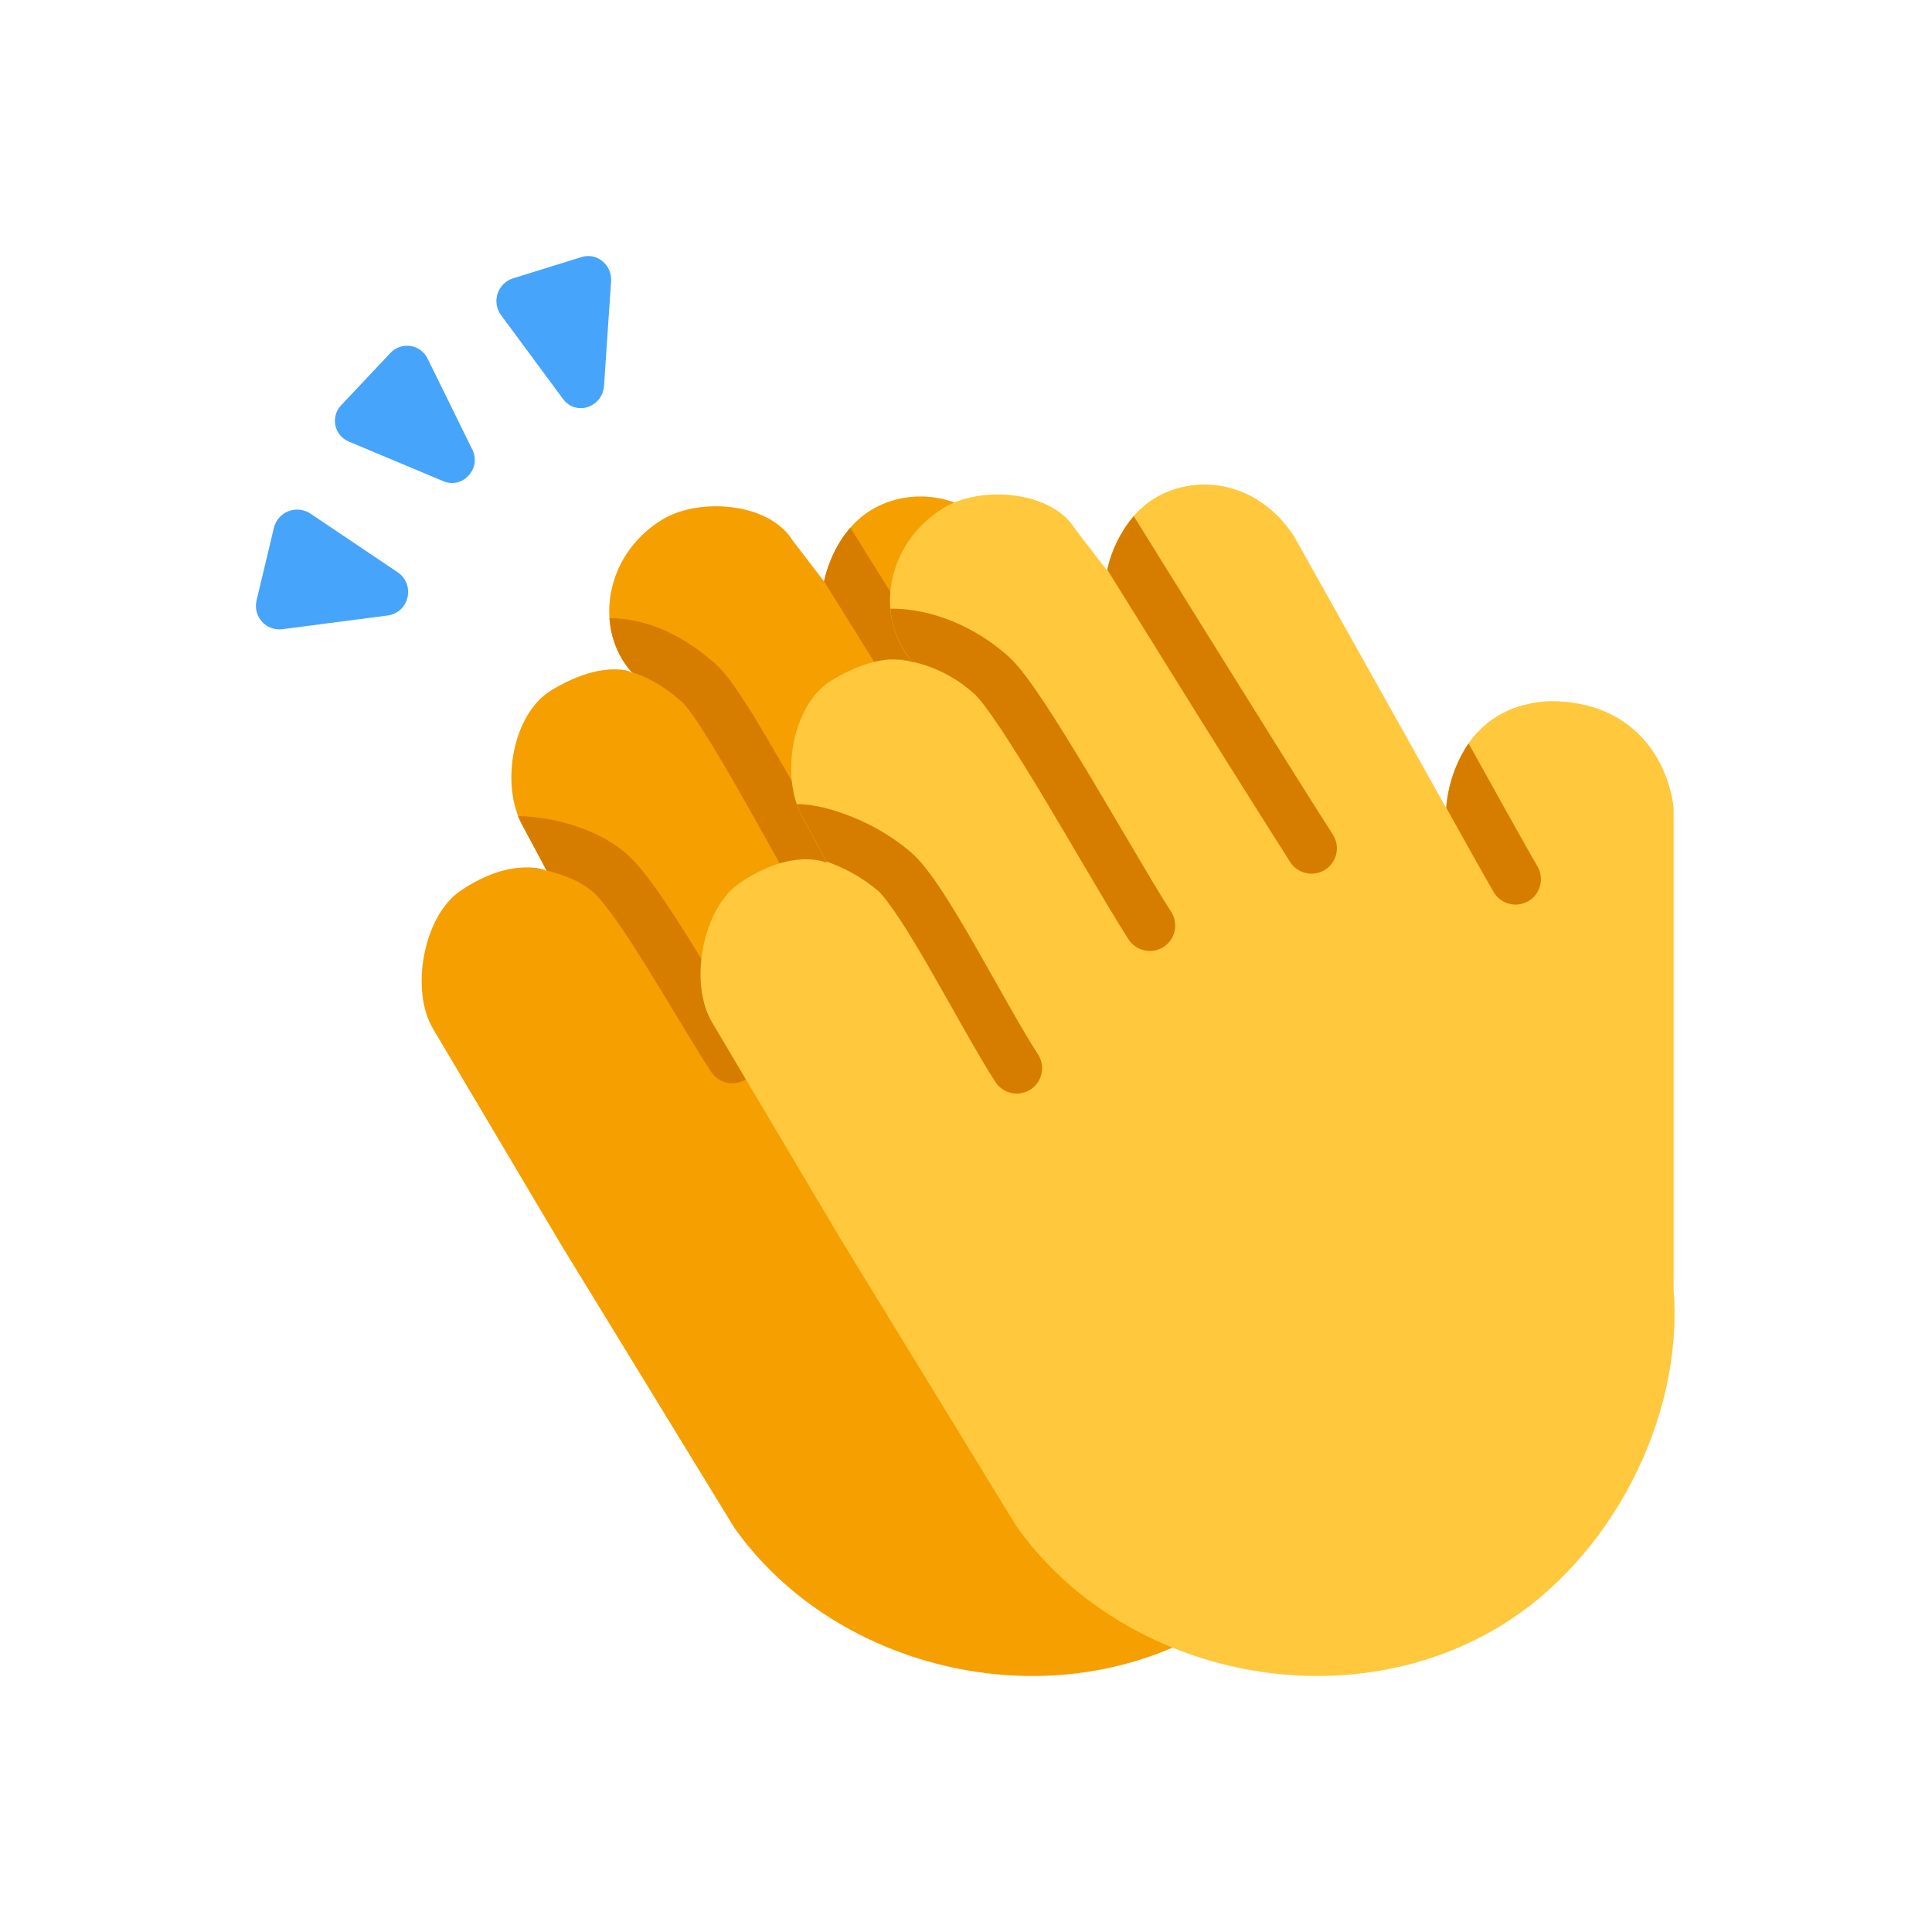
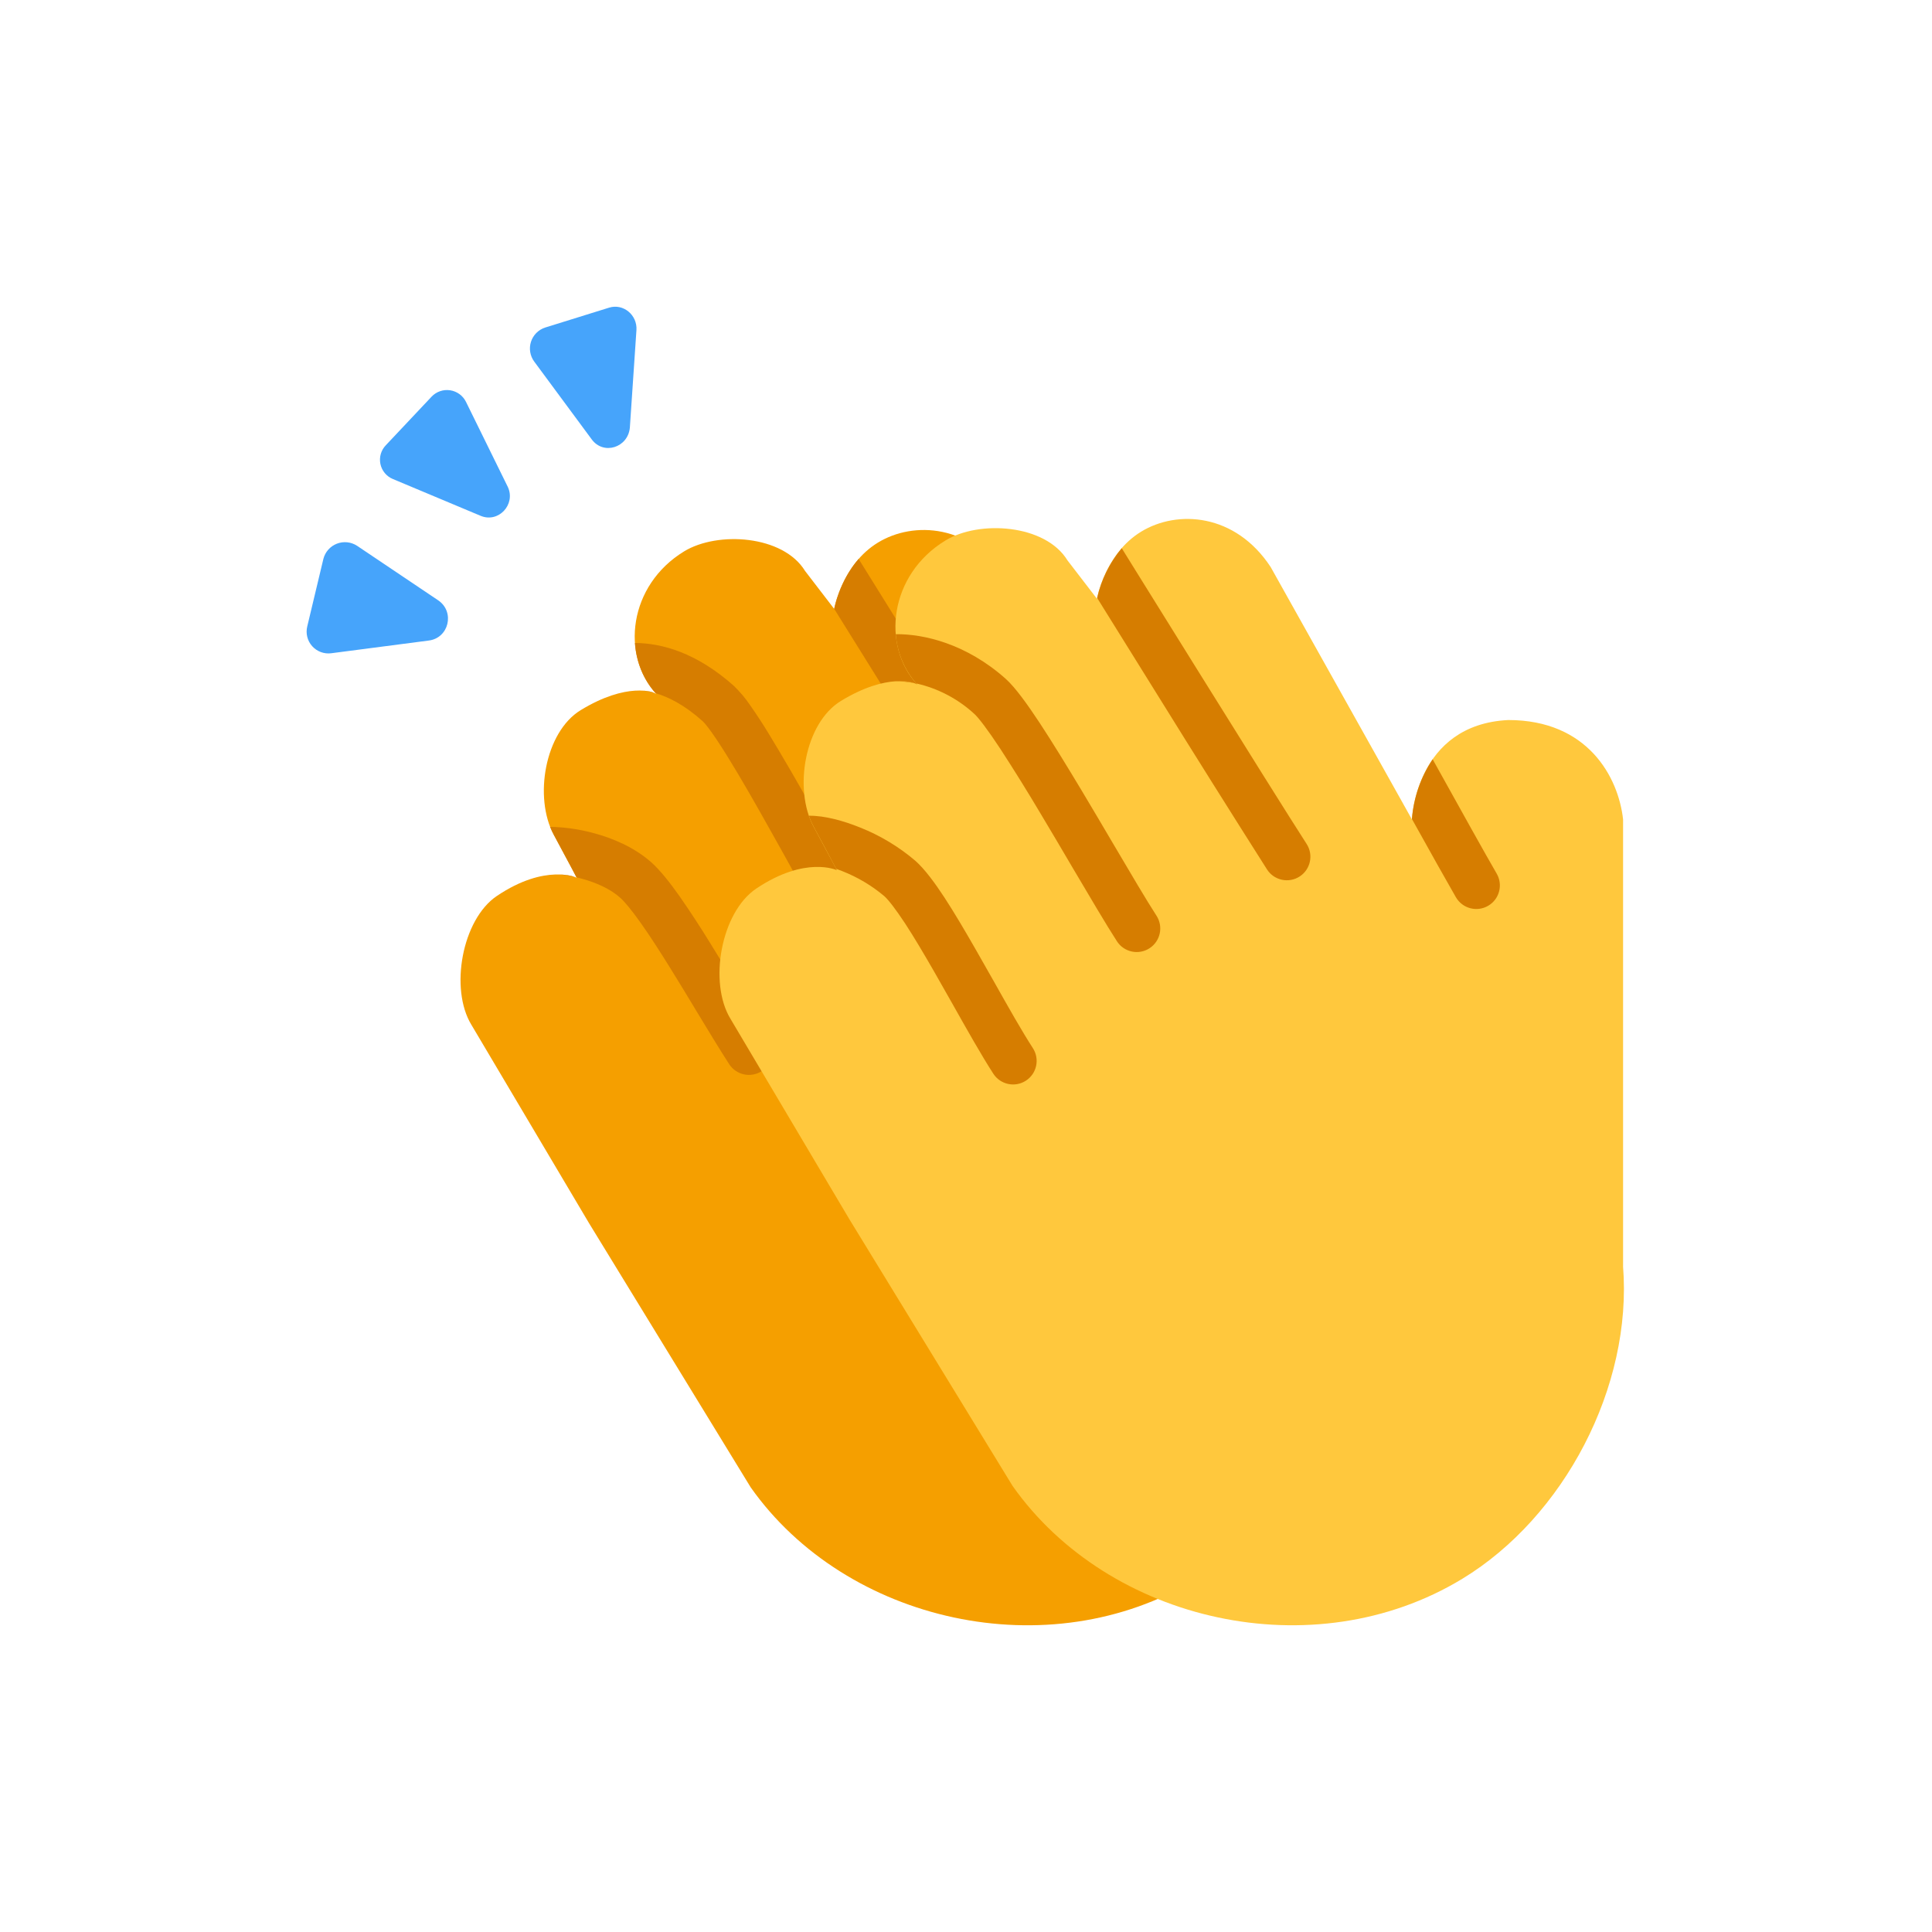
<svg xmlns="http://www.w3.org/2000/svg" width="144" height="144" viewBox="0 0 144 144">
-   <g transform="translate(11.520 11.520) scale(3.78)">
+   <g transform="translate(15.840 15.840) scale(3.51)">
    <path fill="#f59f00" d="m24.262 22.448-.154-9.39c-.1-.892-.588-2.089-2.259-2.089-1.95.093-2.026 2.089-2.026 2.089l-2.97-5.306c-.743-1.13-1.961-1.208-2.723-.743-.763.465-.929 1.408-.929 1.408l-.618-.805c-.466-.762-1.858-.85-2.568-.417-1.179.719-1.35 2.209-.588 3.032-.05-.054-.632-.256-1.609.34-.762.465-.998 1.856-.572 2.645.425.79.487.913.487.913s-.657-.31-1.694.387c-.741.498-1.007 1.976-.541 2.738l2.496 4.209 3.435 5.613c2.02 2.863 6.326 3.851 9.455 1.95 2.134-1.296 3.581-4.034 3.378-6.574" />
    <path fill="#d67d00" d="m13.293 8.564-.091-.148c.003-.017.109-.591.518-1.06l.423.68 1.261 2.028a428 428 0 0 0 2.324 3.703.5.5 0 1 1-.84.544 426 426 0 0 1-2.332-3.719zM9.378 10.199a2 2 0 0 0-.226-.046c.103.008.18.027.226.046" />
    <path fill="#d67d00" d="M9.41 10.208c.28.082.615.252.992.588.029.025.096.1.203.251.1.142.22.324.352.54.266.43.575.97.89 1.534.167.296.336.6.5.898.454.818.879 1.585 1.14 1.987a.5.5 0 0 0 .839-.543c-.24-.372-.637-1.086-1.081-1.888l-.525-.943a46 46 0 0 0-.912-1.57 11 11 0 0 0-.388-.594 2.6 2.6 0 0 0-.353-.42c-.796-.707-1.53-.903-2.097-.908.027.396.175.773.44 1.068M7.69 14.109a3 3 0 0 0-.314-.052c.152.005.26.033.314.051M7.73 14.117l.094.024c.326.087.626.225.828.405q.155.135.452.555c.192.271.403.6.622.953.178.286.362.591.542.89.255.421.501.828.703 1.14a.5.5 0 0 0 .84-.543 44 44 0 0 1-.671-1.089c-.18-.299-.37-.613-.564-.925a21 21 0 0 0-.654-1.002c-.202-.286-.411-.554-.605-.727-.36-.32-.824-.514-1.235-.623a3.8 3.8 0 0 0-.914-.13q.035.086.078.167c.37.687.465.87.483.905" />
    <path fill="#ffc83d" d="M29.953 22.372v-9.485c-.1-.9-.75-2.11-2.437-2.11-1.97.095-2.047 2.11-2.047 2.11l-3-5.36c-.75-1.14-1.98-1.22-2.75-.75S18.78 8.2 18.78 8.2l-.625-.813c-.47-.77-1.876-.86-2.593-.422-1.191.727-1.364 2.232-.594 3.063-.05-.055-.639-.258-1.625.344-.77.47-1.008 1.875-.578 2.672.43.796.492.921.492.921s-.664-.312-1.711.391c-.749.503-1.017 1.996-.547 2.766l2.521 4.25 3.47 5.67c2.04 2.892 6.39 3.89 9.55 1.97 2.155-1.309 3.617-4.075 3.412-6.64" />
    <path fill="#d67d00" d="m18.785 8.183.012.021 1.263 2.03a426 426 0 0 0 2.333 3.717.5.5 0 1 0 .84-.543c-.341-.527-1.374-2.178-2.324-3.704-.475-.761-.928-1.49-1.262-2.028l-.34-.548a2.5 2.5 0 0 0-.522 1.055M14.889 9.99a2 2 0 0 0-.397-.035c.184-.014.318.009.397.034M16.176 10.646A2.7 2.7 0 0 0 14.944 10a1.8 1.8 0 0 1-.435-1.046c.598-.006 1.496.203 2.331.945.206.183.467.549.725.94.272.414.583.922.894 1.44.232.387.462.778.677 1.143.37.627.695 1.18.909 1.51a.5.5 0 1 1-.84.543c-.224-.347-.57-.933-.95-1.577-.212-.361-.435-.74-.654-1.105a40 40 0 0 0-.871-1.403c-.274-.416-.465-.664-.554-.744M13.374 13.986l-.131-.05a79 79 0 0 0-.477-.893 1.6 1.6 0 0 1-.102-.234c.333-.004.733.107 1.087.25a4.2 4.2 0 0 1 1.175.708c.202.18.415.472.615.777.208.318.431.697.653 1.084.135.235.269.472.399.702.306.544.592 1.051.827 1.414a.5.5 0 1 1-.84.543c-.252-.39-.563-.942-.877-1.5l-.376-.662c-.22-.383-.432-.741-.623-1.033q-.302-.455-.442-.578a3.2 3.2 0 0 0-.888-.528M26.403 14.54c-.172-.297-.519-.916-.934-1.662a2.66 2.66 0 0 1 .44-1.268c.598 1.078 1.134 2.04 1.36 2.428a.5.5 0 0 1-.866.502" />
    <path fill="#46a4fb" d="m8.052 4.817-1.22-1.651a.468.468 0 0 1 .23-.723l1.36-.423c.3-.093.6.155.58.475l-.14 2.074c-.04.424-.56.589-.81.248M5.692 6.44l-1.86-.78a.443.443 0 0 1-.15-.72l.97-1.03a.45.45 0 0 1 .73.11l.89 1.81c.17.37-.2.77-.58.61M2.52 9.359l2.071-.27c.425-.052.56-.602.207-.85l-1.73-1.163a.472.472 0 0 0-.714.28l-.342 1.432a.463.463 0 0 0 .508.571" />
  </g>
</svg>
